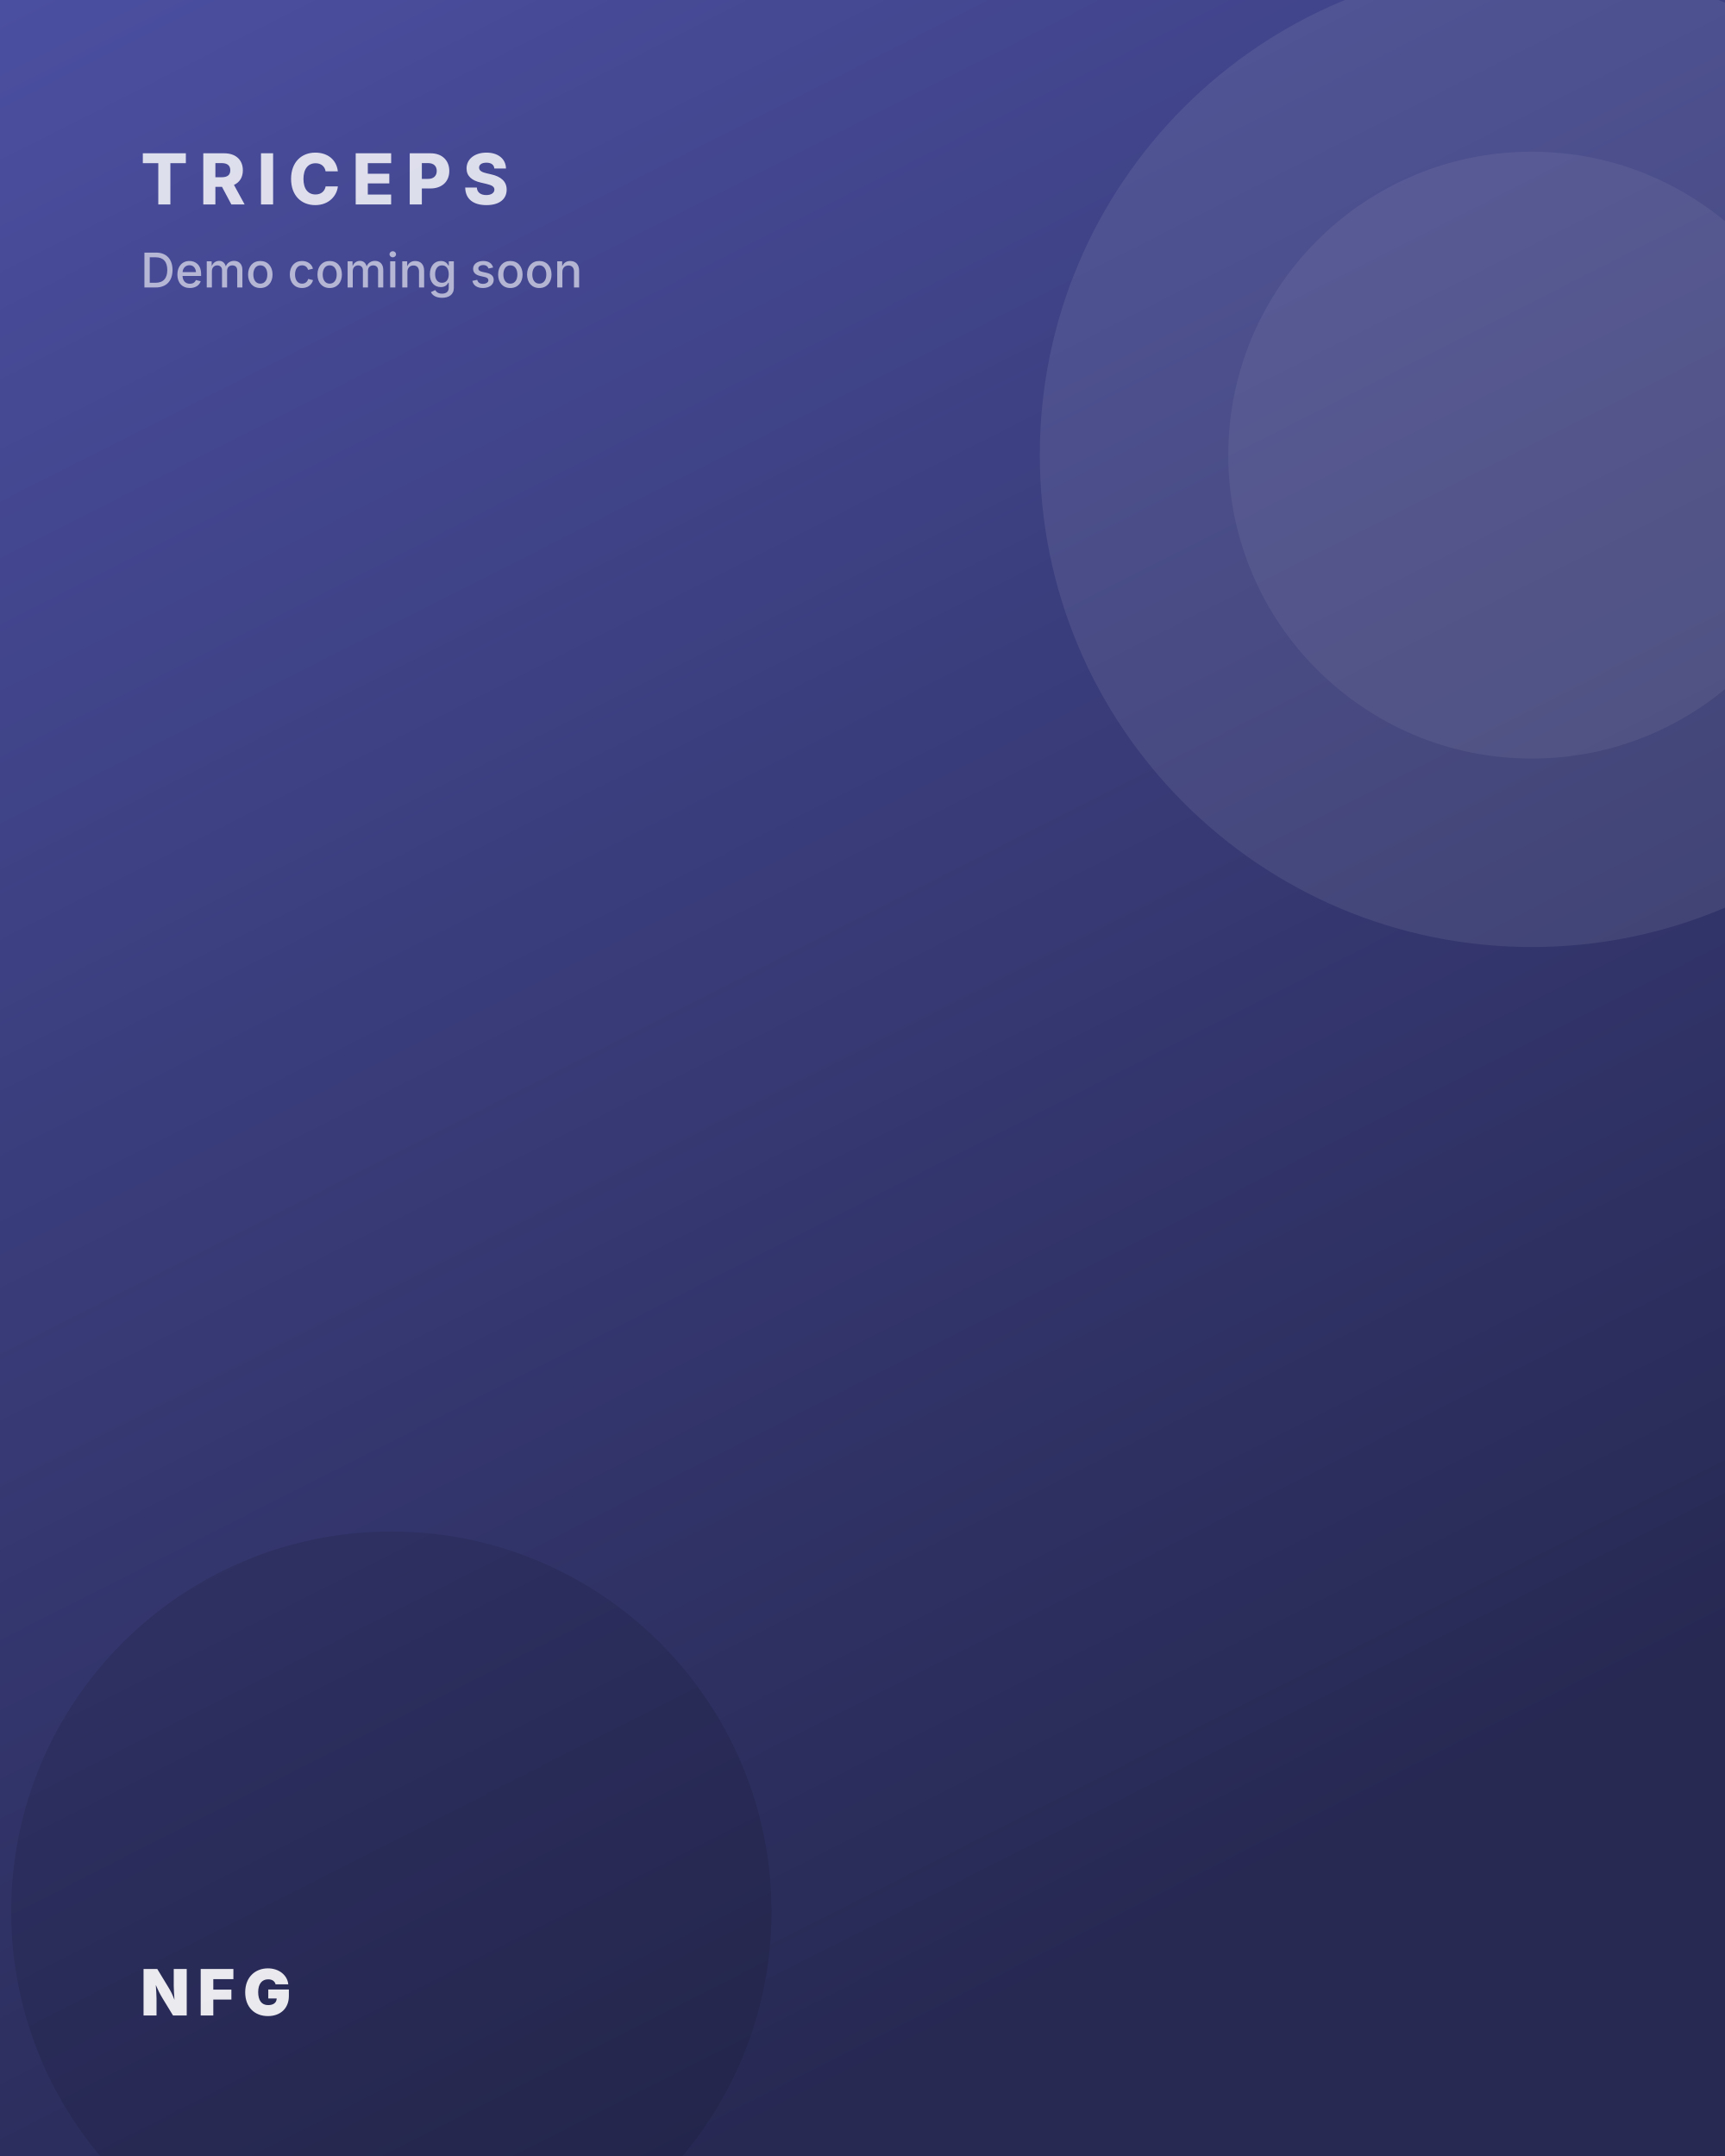
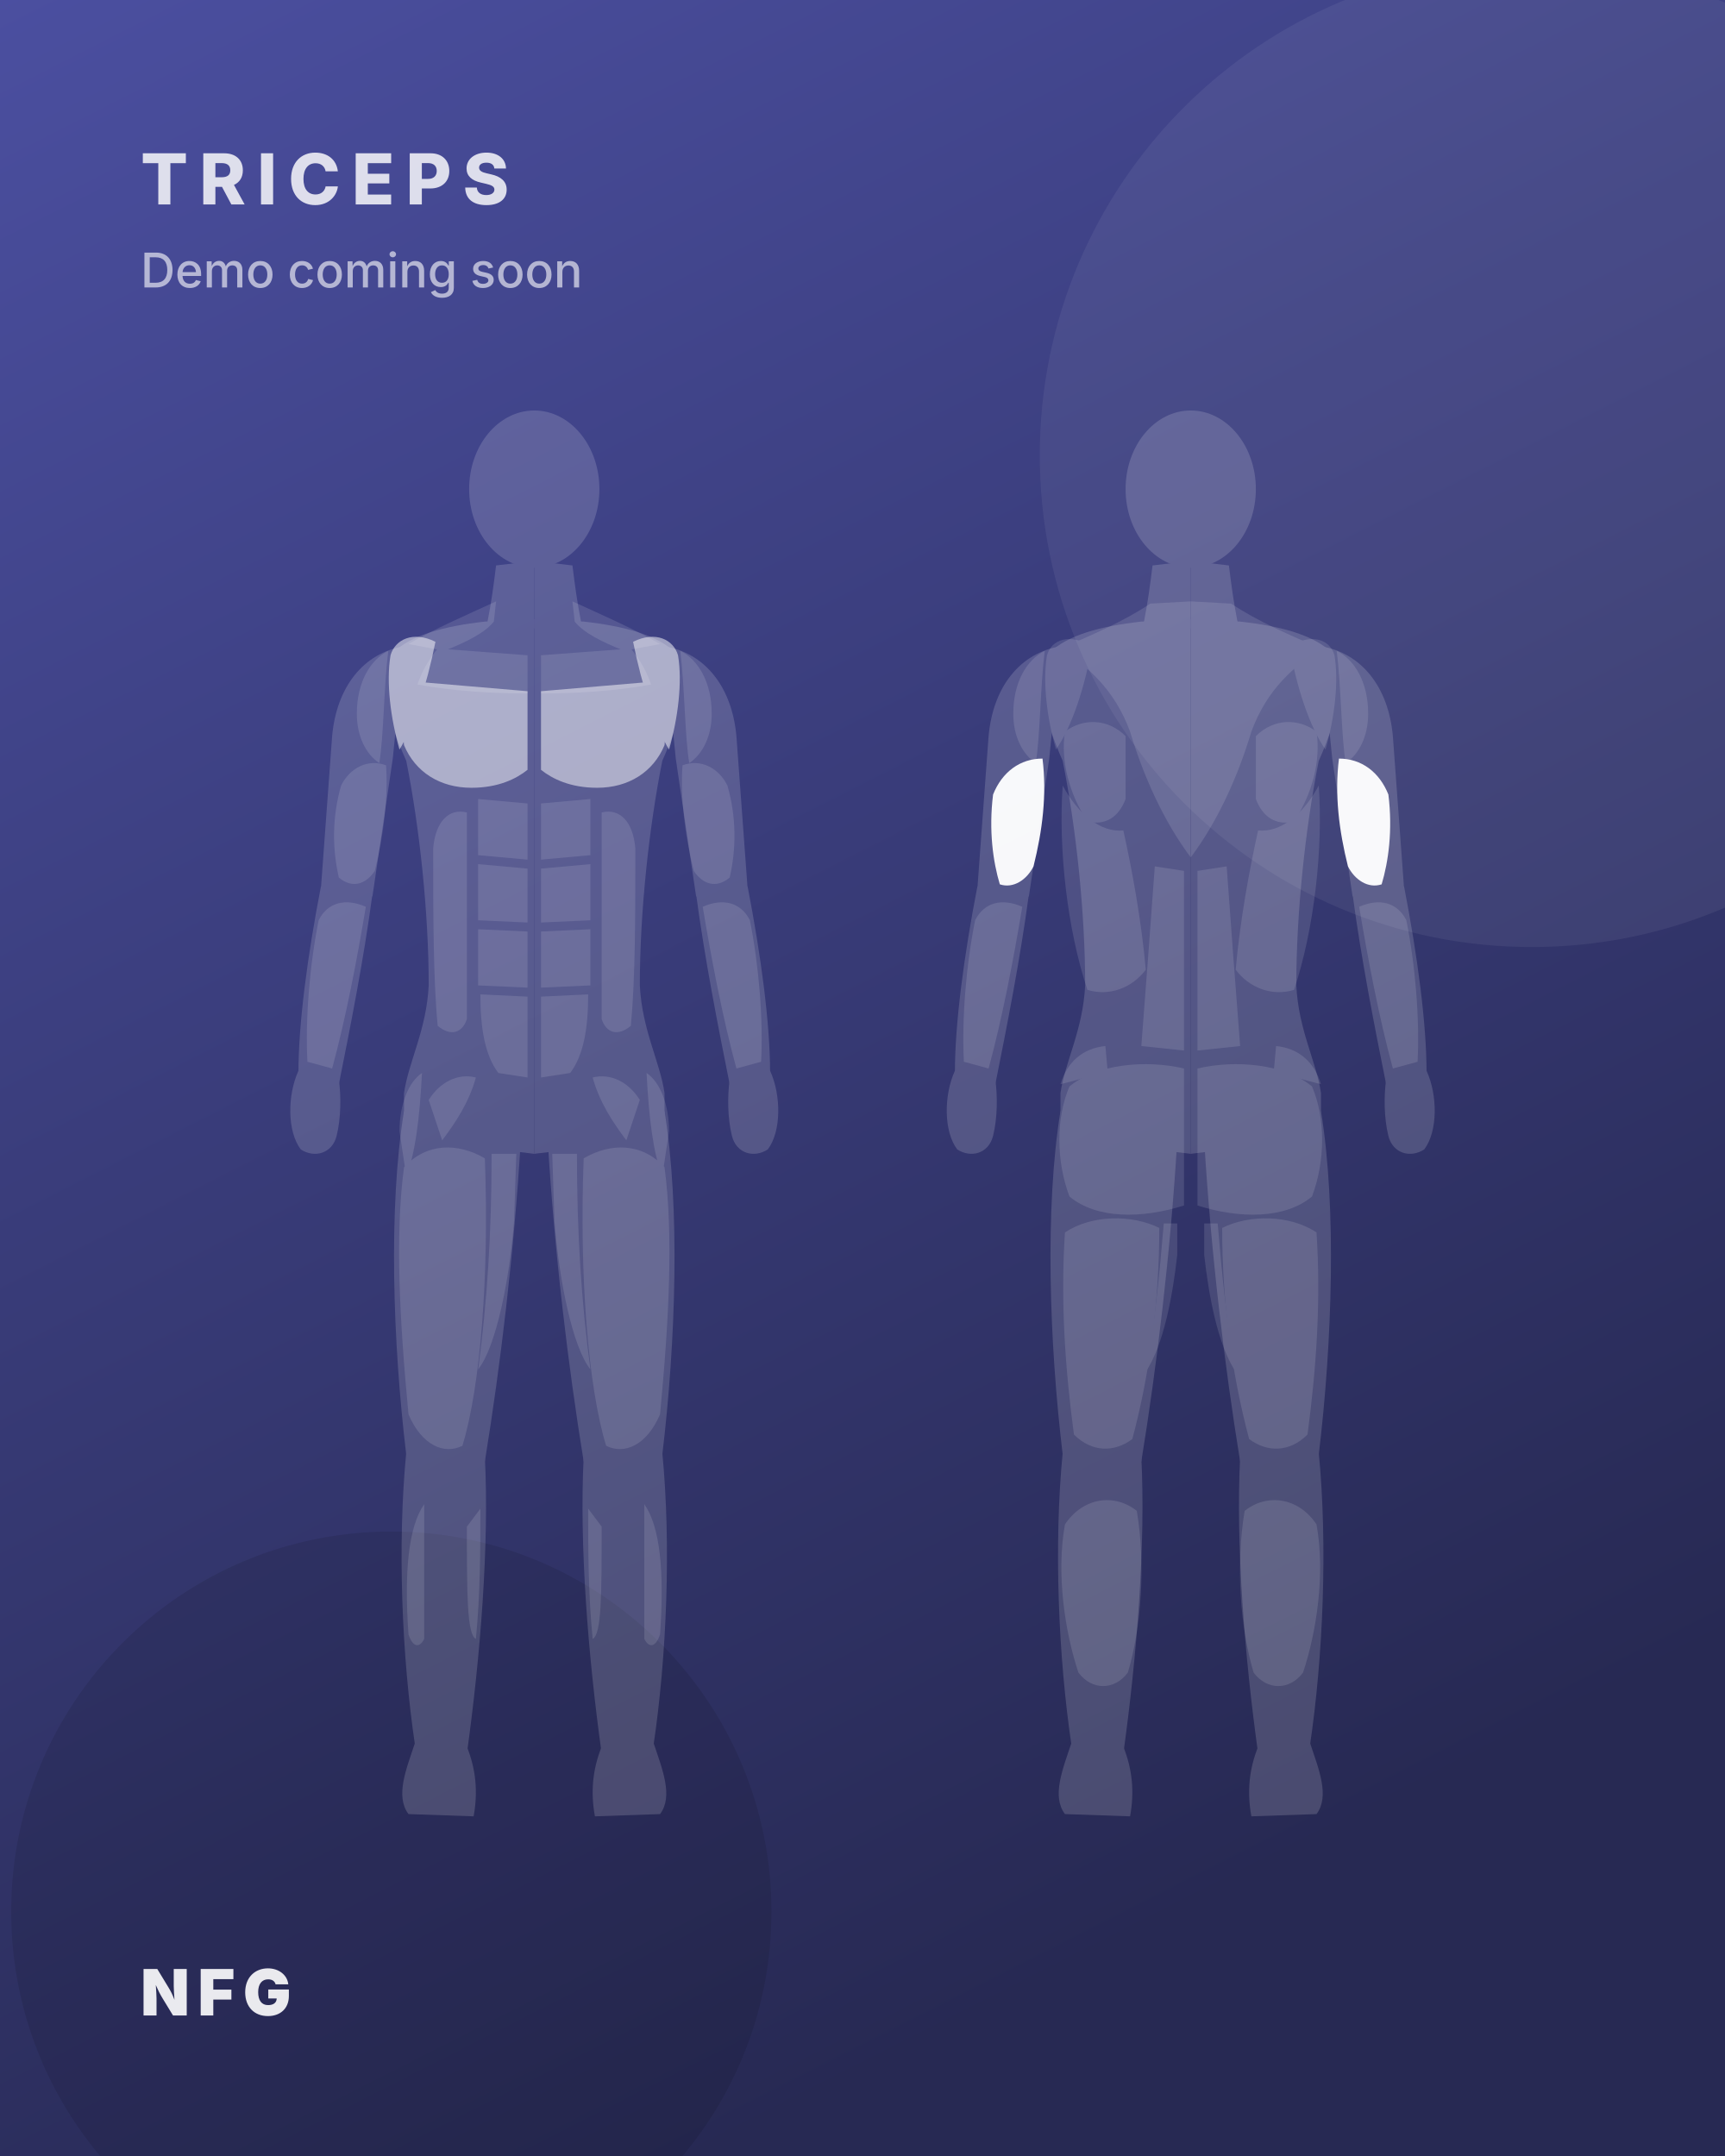
- <svg xmlns="http://www.w3.org/2000/svg" viewBox="0 0 1080 1350" width="1080" height="1350" role="img" aria-label="Bench Dip (placeholder image)">
+ <svg xmlns="http://www.w3.org/2000/svg" viewBox="0 0 1080 1350" width="1080" height="1350" role="img" aria-label="Bench Dip: muscles worked (placeholder image)">
  <defs>
    <linearGradient id="bg" x1="0" y1="0" x2="0.4" y2="1">
      <stop offset="0" stop-color="#4B4FA0" />
      <stop offset="1" stop-color="#272953" />
    </linearGradient>
  </defs>
  <rect width="1080" height="1350" fill="url(#bg)" />
-   <circle cx="959" cy="285" r="308" fill="#FFFFFF" fill-opacity="0.08" />
-   <circle cx="959" cy="285" r="190" fill="#FFFFFF" fill-opacity="0.06" />
+   <circle cx="959" cy="285" r="308" fill="#FFFFFF" fill-opacity="0.06" />
  <circle cx="245" cy="1197" r="238" fill="#000000" fill-opacity="0.10" />
+   <g transform="translate(334.5,250.0) scale(1.4062)">
+     <g opacity="0.16">
+       <ellipse cx="0" cy="40" rx="29" ry="35" fill="#FFFFFF" />
+       <path d="M0,72 L17,74 C18,82 19,90 21,100 L0,102 Z" fill="#FFFFFF" />
+       <path d="M0,72 L17,74 C18,82 19,90 21,100 L0,102 Z" fill="#FFFFFF" transform="scale(-1,1)" />
+       <path d="M0,98 L22,99 C40,101 55,105 63,113 C70,121 66,141 57,161 C51,191 47,229 47,261 C48,281 56,295 58,309 L58,322 C40,330 18,334 0,336 Z" fill="#FFFFFF" />
+       <path d="M0,98 L22,99 C40,101 55,105 63,113 C70,121 66,141 57,161 C51,191 47,229 47,261 C48,281 56,295 58,309 L58,322 C40,330 18,334 0,336 Z" fill="#FFFFFF" transform="scale(-1,1)" />
+       <path d="M58,110 C76,113 88,128 90,150 L95,218 C91,227 77,229 72,221 L63,160 Z" fill="#FFFFFF" />
+       <path d="M58,110 C76,113 88,128 90,150 L95,218 C91,227 77,229 72,221 L63,160 Z" fill="#FFFFFF" transform="scale(-1,1)" />
+       <path d="M72,220 L95,217 C101,248 105,278 105,300 L87,305 C82,280 76,250 72,220 Z" fill="#FFFFFF" />
+       <path d="M72,220 L95,217 C101,248 105,278 105,300 L87,305 C82,280 76,250 72,220 Z" fill="#FFFFFF" transform="scale(-1,1)" />
+       <path d="M87,303 L105,299 C110,310 110,326 104,334 C98,338 90,336 88,328 C86,320 86,310 87,303 Z" fill="#FFFFFF" />
+       <path d="M87,303 L105,299 C110,310 110,326 104,334 C98,338 90,336 88,328 C86,320 86,310 87,303 Z" fill="#FFFFFF" transform="scale(-1,1)" />
+       <path d="M6,330 L58,317 C65,360 63,420 57,470 L22,473 C15,430 9,380 6,330 Z" fill="#FFFFFF" />
+       <path d="M6,330 L58,317 C65,360 63,420 57,470 L22,473 C15,430 9,380 6,330 Z" fill="#FFFFFF" transform="scale(-1,1)" />
+       <path d="M22,471 L57,469 C61,510 59,560 53,600 L30,603 C24,560 20,510 22,471 Z" fill="#FFFFFF" />
+       <path d="M22,471 L57,469 C61,510 59,560 53,600 L30,603 C24,560 20,510 22,471 Z" fill="#FFFFFF" transform="scale(-1,1)" />
+       <path d="M30,600 L53,598 C57,610 62,622 56,630 L27,631 C25,620 26,610 30,600 Z" fill="#FFFFFF" />
+       <path d="M30,600 L53,598 C57,610 62,622 56,630 L27,631 C25,620 26,610 30,600 Z" fill="#FFFFFF" transform="scale(-1,1)" />
+     </g>
+     <g opacity="0.12">
+       <path d="M17,90 C30,96 44,102 56,109 L40,112 C30,108 22,104 18,99 Z" fill="#FFFFFF" />
+       <path d="M17,90 C30,96 44,102 56,109 L40,112 C30,108 22,104 18,99 Z" fill="#FFFFFF" transform="scale(-1,1)" />
+       <path d="M65,112 C73,116 79,126 79,140 C79,150 75,158 69,162 C67,150 67,128 65,112 Z" fill="#FFFFFF" />
+       <path d="M65,112 C73,116 79,126 79,140 C79,150 75,158 69,162 C67,150 67,128 65,112 Z" fill="#FFFFFF" transform="scale(-1,1)" />
+       <path d="M3,114 L43,111 C47,116 50,121 52,127 C36,130 18,131 3,131 Z" fill="#FFFFFF" />
+       <path d="M3,114 L43,111 C47,116 50,121 52,127 C36,130 18,131 3,131 Z" fill="#FFFFFF" transform="scale(-1,1)" />
+       <path d="M66,163 C74,160 82,164 86,172 C90,186 90,200 87,213 C81,218 75,216 71,210 C67,194 65,177 66,163 Z" fill="#FFFFFF" />
+       <path d="M66,163 C74,160 82,164 86,172 C90,186 90,200 87,213 C81,218 75,216 71,210 C67,194 65,177 66,163 Z" fill="#FFFFFF" transform="scale(-1,1)" />
+       <path d="M75,226 C84,222 92,224 96,232 C100,252 102,276 101,295 L90,298 C84,276 79,250 75,226 Z" fill="#FFFFFF" />
+       <path d="M75,226 C84,222 92,224 96,232 C100,252 102,276 101,295 L90,298 C84,276 79,250 75,226 Z" fill="#FFFFFF" transform="scale(-1,1)" />
+       <path d="M3,180 L25,178 L25,203 L3,205 Z" fill="#FFFFFF" />
+       <path d="M3,180 L25,178 L25,203 L3,205 Z" fill="#FFFFFF" transform="scale(-1,1)" />
+       <path d="M3,209 L25,207 L25,232 L3,233 Z" fill="#FFFFFF" />
+       <path d="M3,209 L25,207 L25,232 L3,233 Z" fill="#FFFFFF" transform="scale(-1,1)" />
+       <path d="M3,237 L25,236 L25,261 L3,262 Z" fill="#FFFFFF" />
+       <path d="M3,237 L25,236 L25,261 L3,262 Z" fill="#FFFFFF" transform="scale(-1,1)" />
+       <path d="M3,266 L24,265 C24,280 22,292 16,300 L3,302 Z" fill="#FFFFFF" />
+       <path d="M3,266 L24,265 C24,280 22,292 16,300 L3,302 Z" fill="#FFFFFF" transform="scale(-1,1)" />
+       <path d="M30,184 C38,182 44,188 45,200 C45,230 45,258 43,279 C37,284 32,282 30,276 C30,246 30,214 30,184 Z" fill="#FFFFFF" />
+       <path d="M30,184 C38,182 44,188 45,200 C45,230 45,258 43,279 C37,284 32,282 30,276 C30,246 30,214 30,184 Z" fill="#FFFFFF" transform="scale(-1,1)" />
+       <path d="M26,302 C34,300 42,304 47,312 L41,330 C35,322 29,313 26,302 Z" fill="#FFFFFF" />
+       <path d="M26,302 C34,300 42,304 47,312 L41,330 C35,322 29,313 26,302 Z" fill="#FFFFFF" transform="scale(-1,1)" />
+       <path d="M50,300 C56,304 60,314 60,326 L57,346 C53,336 51,320 50,300 Z" fill="#FFFFFF" />
+       <path d="M50,300 C56,304 60,314 60,326 L57,346 C53,336 51,320 50,300 Z" fill="#FFFFFF" transform="scale(-1,1)" />
+       <path d="M22,338 C34,331 48,331 58,342 C62,372 60,410 56,452 C50,466 40,470 32,466 C24,440 20,390 22,338 Z" fill="#FFFFFF" />
+       <path d="M22,338 C34,331 48,331 58,342 C62,372 60,410 56,452 C50,466 40,470 32,466 C24,440 20,390 22,338 Z" fill="#FFFFFF" transform="scale(-1,1)" />
+       <path d="M8,336 L19,336 C19,372 21,402 25,432 C17,422 11,392 9,366 Z" fill="#FFFFFF" />
+       <path d="M8,336 L19,336 C19,372 21,402 25,432 C17,422 11,392 9,366 Z" fill="#FFFFFF" transform="scale(-1,1)" />
+       <path d="M49,492 C56,502 58,522 56,550 C54,556 51,556 49,552 C49,530 49,512 49,492 Z" fill="#FFFFFF" />
+       <path d="M49,492 C56,502 58,522 56,550 C54,556 51,556 49,552 C49,530 49,512 49,492 Z" fill="#FFFFFF" transform="scale(-1,1)" />
+       <path d="M24,494 C24,512 24,532 26,552 C30,550 30,532 30,502 Z" fill="#FFFFFF" />
+       <path d="M24,494 C24,512 24,532 26,552 C30,550 30,532 30,502 Z" fill="#FFFFFF" transform="scale(-1,1)" />
+     </g>
+     <g opacity="0.5">
+       <path d="M44,108 C54,103 62,107 64,114 C66,126 64,142 60,156 C54,146 48,128 44,108 Z" fill="#FFFFFF" />
+       <path d="M44,108 C54,103 62,107 64,114 C66,126 64,142 60,156 C54,146 48,128 44,108 Z" fill="#FFFFFF" transform="scale(-1,1)" />
+       <path d="M3,130 L50,126 C56,136 59,146 58,154 C53,166 42,173 28,173 C16,173 8,169 3,165 Z" fill="#FFFFFF" />
+       <path d="M3,130 L50,126 C56,136 59,146 58,154 C53,166 42,173 28,173 C16,173 8,169 3,165 Z" fill="#FFFFFF" transform="scale(-1,1)" />
+     </g>
+   </g>
+   <g transform="translate(745.5,250.0) scale(1.4062)">
+     <g opacity="0.16">
+       <ellipse cx="0" cy="40" rx="29" ry="35" fill="#FFFFFF" />
+       <path d="M0,72 L17,74 C18,82 19,90 21,100 L0,102 Z" fill="#FFFFFF" />
+       <path d="M0,72 L17,74 C18,82 19,90 21,100 L0,102 Z" fill="#FFFFFF" transform="scale(-1,1)" />
+       <path d="M0,98 L22,99 C40,101 55,105 63,113 C70,121 66,141 57,161 C51,191 47,229 47,261 C48,281 56,295 58,309 L58,322 C40,330 18,334 0,336 Z" fill="#FFFFFF" />
+       <path d="M0,98 L22,99 C40,101 55,105 63,113 C70,121 66,141 57,161 C51,191 47,229 47,261 C48,281 56,295 58,309 L58,322 C40,330 18,334 0,336 Z" fill="#FFFFFF" transform="scale(-1,1)" />
+       <path d="M58,110 C76,113 88,128 90,150 L95,218 C91,227 77,229 72,221 L63,160 Z" fill="#FFFFFF" />
+       <path d="M58,110 C76,113 88,128 90,150 L95,218 C91,227 77,229 72,221 L63,160 Z" fill="#FFFFFF" transform="scale(-1,1)" />
+       <path d="M72,220 L95,217 C101,248 105,278 105,300 L87,305 C82,280 76,250 72,220 Z" fill="#FFFFFF" />
+       <path d="M72,220 L95,217 C101,248 105,278 105,300 L87,305 C82,280 76,250 72,220 Z" fill="#FFFFFF" transform="scale(-1,1)" />
+       <path d="M87,303 L105,299 C110,310 110,326 104,334 C98,338 90,336 88,328 C86,320 86,310 87,303 Z" fill="#FFFFFF" />
+       <path d="M87,303 L105,299 C110,310 110,326 104,334 C98,338 90,336 88,328 C86,320 86,310 87,303 Z" fill="#FFFFFF" transform="scale(-1,1)" />
+       <path d="M6,330 L58,317 C65,360 63,420 57,470 L22,473 C15,430 9,380 6,330 Z" fill="#FFFFFF" />
+       <path d="M6,330 L58,317 C65,360 63,420 57,470 L22,473 C15,430 9,380 6,330 Z" fill="#FFFFFF" transform="scale(-1,1)" />
+       <path d="M22,471 L57,469 C61,510 59,560 53,600 L30,603 C24,560 20,510 22,471 Z" fill="#FFFFFF" />
+       <path d="M22,471 L57,469 C61,510 59,560 53,600 L30,603 C24,560 20,510 22,471 Z" fill="#FFFFFF" transform="scale(-1,1)" />
+       <path d="M30,600 L53,598 C57,610 62,622 56,630 L27,631 C25,620 26,610 30,600 Z" fill="#FFFFFF" />
+       <path d="M30,600 L53,598 C57,610 62,622 56,630 L27,631 C25,620 26,610 30,600 Z" fill="#FFFFFF" transform="scale(-1,1)" />
+     </g>
+     <g opacity="0.12">
+       <path d="M0,90 L18,91 C30,99 44,105 58,111 C46,119 34,129 27,148 C21,168 12,188 0,204 Z" fill="#FFFFFF" />
+       <path d="M0,90 L18,91 C30,99 44,105 58,111 C46,119 34,129 27,148 C21,168 12,188 0,204 Z" fill="#FFFFFF" transform="scale(-1,1)" />
+       <path d="M44,110 C54,104 62,107 64,114 C66,126 64,142 60,156 C53,146 47,128 44,110 Z" fill="#FFFFFF" />
+       <path d="M44,110 C54,104 62,107 64,114 C66,126 64,142 60,156 C53,146 47,128 44,110 Z" fill="#FFFFFF" transform="scale(-1,1)" />
+       <path d="M65,112 C73,116 79,126 79,140 C79,150 75,158 69,162 C67,150 67,128 65,112 Z" fill="#FFFFFF" />
+       <path d="M65,112 C73,116 79,126 79,140 C79,150 75,158 69,162 C67,150 67,128 65,112 Z" fill="#FFFFFF" transform="scale(-1,1)" />
+       <path d="M29,150 C37,142 48,142 56,148 C58,161 54,176 46,188 C38,190 32,186 29,178 Z" fill="#FFFFFF" />
+       <path d="M29,150 C37,142 48,142 56,148 C58,161 54,176 46,188 C38,190 32,186 29,178 Z" fill="#FFFFFF" transform="scale(-1,1)" />
+       <path d="M30,192 C40,193 50,185 57,172 C59,200 55,236 46,263 C36,266 26,262 20,254 C22,232 26,210 30,192 Z" fill="#FFFFFF" />
+       <path d="M30,192 C40,193 50,185 57,172 C59,200 55,236 46,263 C36,266 26,262 20,254 C22,232 26,210 30,192 Z" fill="#FFFFFF" transform="scale(-1,1)" />
+       <path d="M3,210 L16,208 C18,236 20,262 22,288 L3,290 Z" fill="#FFFFFF" />
+       <path d="M3,210 L16,208 C18,236 20,262 22,288 L3,290 Z" fill="#FFFFFF" transform="scale(-1,1)" />
+       <path d="M75,226 C84,222 92,224 96,232 C100,252 102,276 101,295 L90,298 C84,276 79,250 75,226 Z" fill="#FFFFFF" />
+       <path d="M75,226 C84,222 92,224 96,232 C100,252 102,276 101,295 L90,298 C84,276 79,250 75,226 Z" fill="#FFFFFF" transform="scale(-1,1)" />
+       <path d="M38,288 C48,289 55,295 58,305 C50,303 43,301 37,299 Z" fill="#FFFFFF" />
+       <path d="M38,288 C48,289 55,295 58,305 C50,303 43,301 37,299 Z" fill="#FFFFFF" transform="scale(-1,1)" />
+       <path d="M3,298 C20,294 42,296 54,306 C60,320 60,339 54,355 C42,365 22,365 3,359 Z" fill="#FFFFFF" />
+       <path d="M3,298 C20,294 42,296 54,306 C60,320 60,339 54,355 C42,365 22,365 3,359 Z" fill="#FFFFFF" transform="scale(-1,1)" />
+       <path d="M14,369 C26,363 44,363 56,371 C58,401 56,431 52,461 C44,469 34,469 26,463 C18,433 14,401 14,369 Z" fill="#FFFFFF" />
+       <path d="M14,369 C26,363 44,363 56,371 C58,401 56,431 52,461 C44,469 34,469 26,463 C18,433 14,401 14,369 Z" fill="#FFFFFF" transform="scale(-1,1)" />
+       <path d="M6,367 L12,367 C14,391 16,411 20,433 C12,421 8,399 6,381 Z" fill="#FFFFFF" />
+       <path d="M6,367 L12,367 C14,391 16,411 20,433 C12,421 8,399 6,381 Z" fill="#FFFFFF" transform="scale(-1,1)" />
+       <path d="M24,495 C34,487 48,489 56,501 C60,523 56,549 50,567 C44,575 34,575 28,567 C22,547 20,519 24,495 Z" fill="#FFFFFF" />
+       <path d="M24,495 C34,487 48,489 56,501 C60,523 56,549 50,567 C44,575 34,575 28,567 C22,547 20,519 24,495 Z" fill="#FFFFFF" transform="scale(-1,1)" />
+     </g>
+     <g opacity="0.96">
+       <path d="M66,160 C76,160 84,166 88,176 C90,192 88,206 85,216 C79,218 73,214 70,208 C66,192 64,176 66,160 Z" fill="#FFFFFF" />
+       <path d="M66,160 C76,160 84,166 88,176 C90,192 88,206 85,216 C79,218 73,214 70,208 C66,192 64,176 66,160 Z" fill="#FFFFFF" transform="scale(-1,1)" />
+     </g>
+   </g>
  <text x="88" y="128" fill="#FFFFFF" fill-opacity="0.82" font-family="Inter, 'Helvetica Neue', Helvetica, Arial, sans-serif" font-size="44" font-weight="800" letter-spacing="7">TRICEPS</text>
  <text x="88" y="180" fill="#FFFFFF" fill-opacity="0.6" font-family="Inter, 'Helvetica Neue', Helvetica, Arial, sans-serif" font-size="30" font-weight="500">Demo coming soon</text>
  <text x="88" y="1262" fill="#FFFFFF" fill-opacity="0.9" font-family="Inter, 'Helvetica Neue', Helvetica, Arial, sans-serif" font-size="40" font-weight="900" letter-spacing="5">NFG</text>
</svg>
